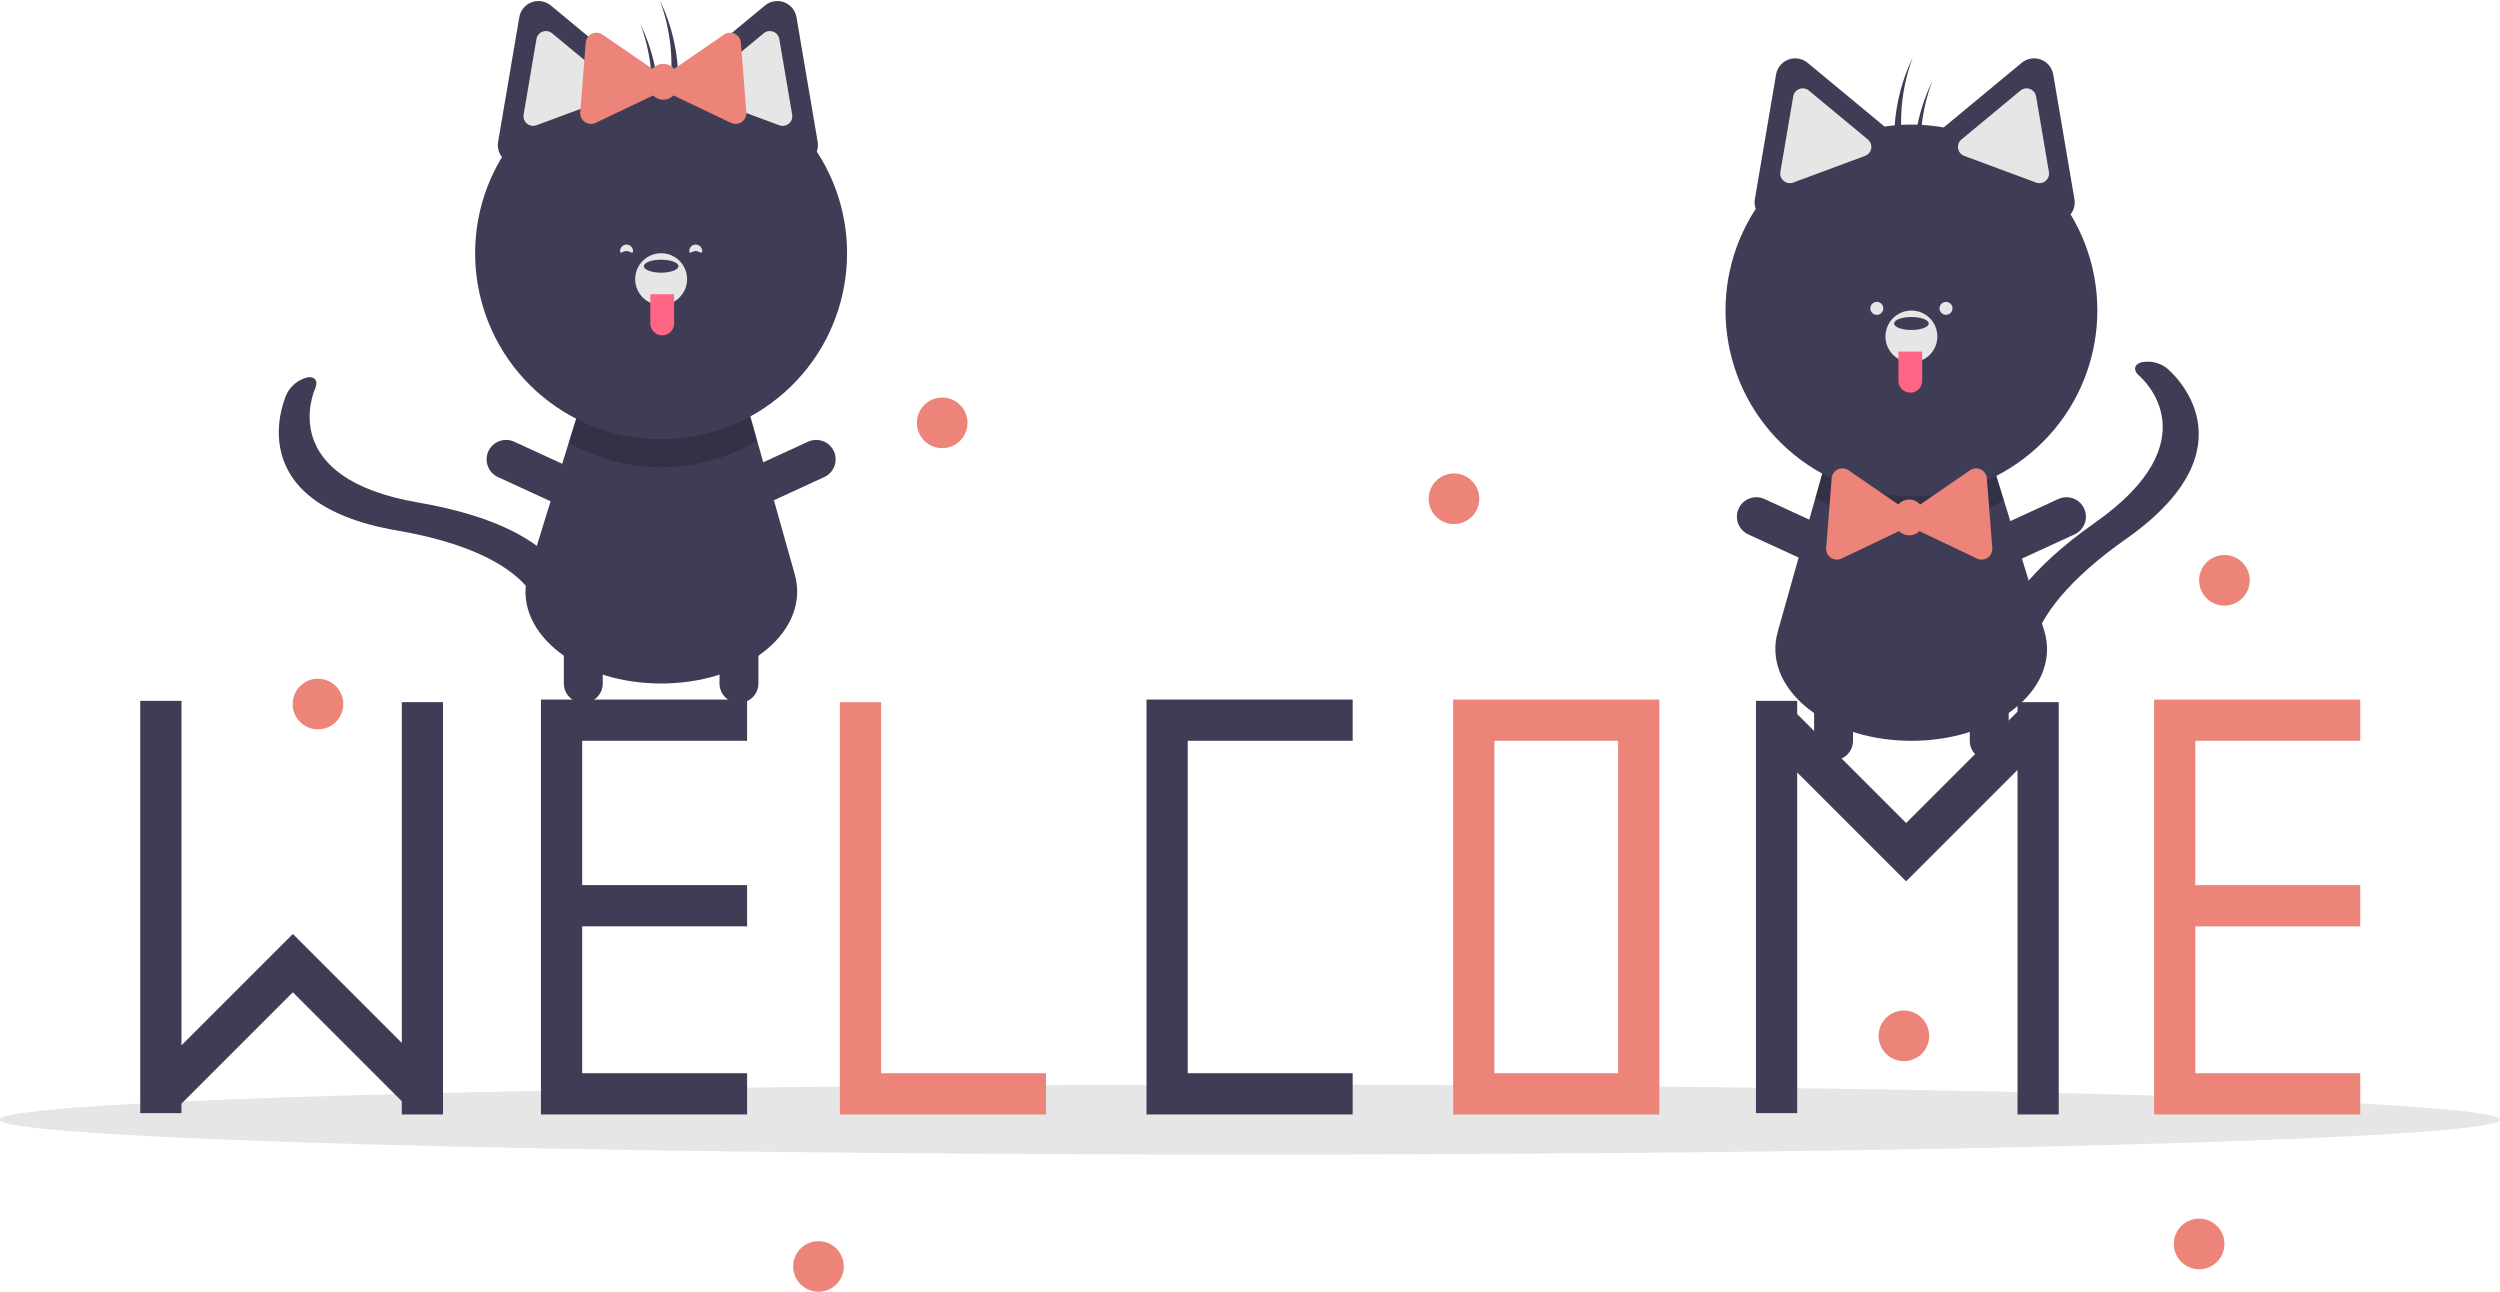
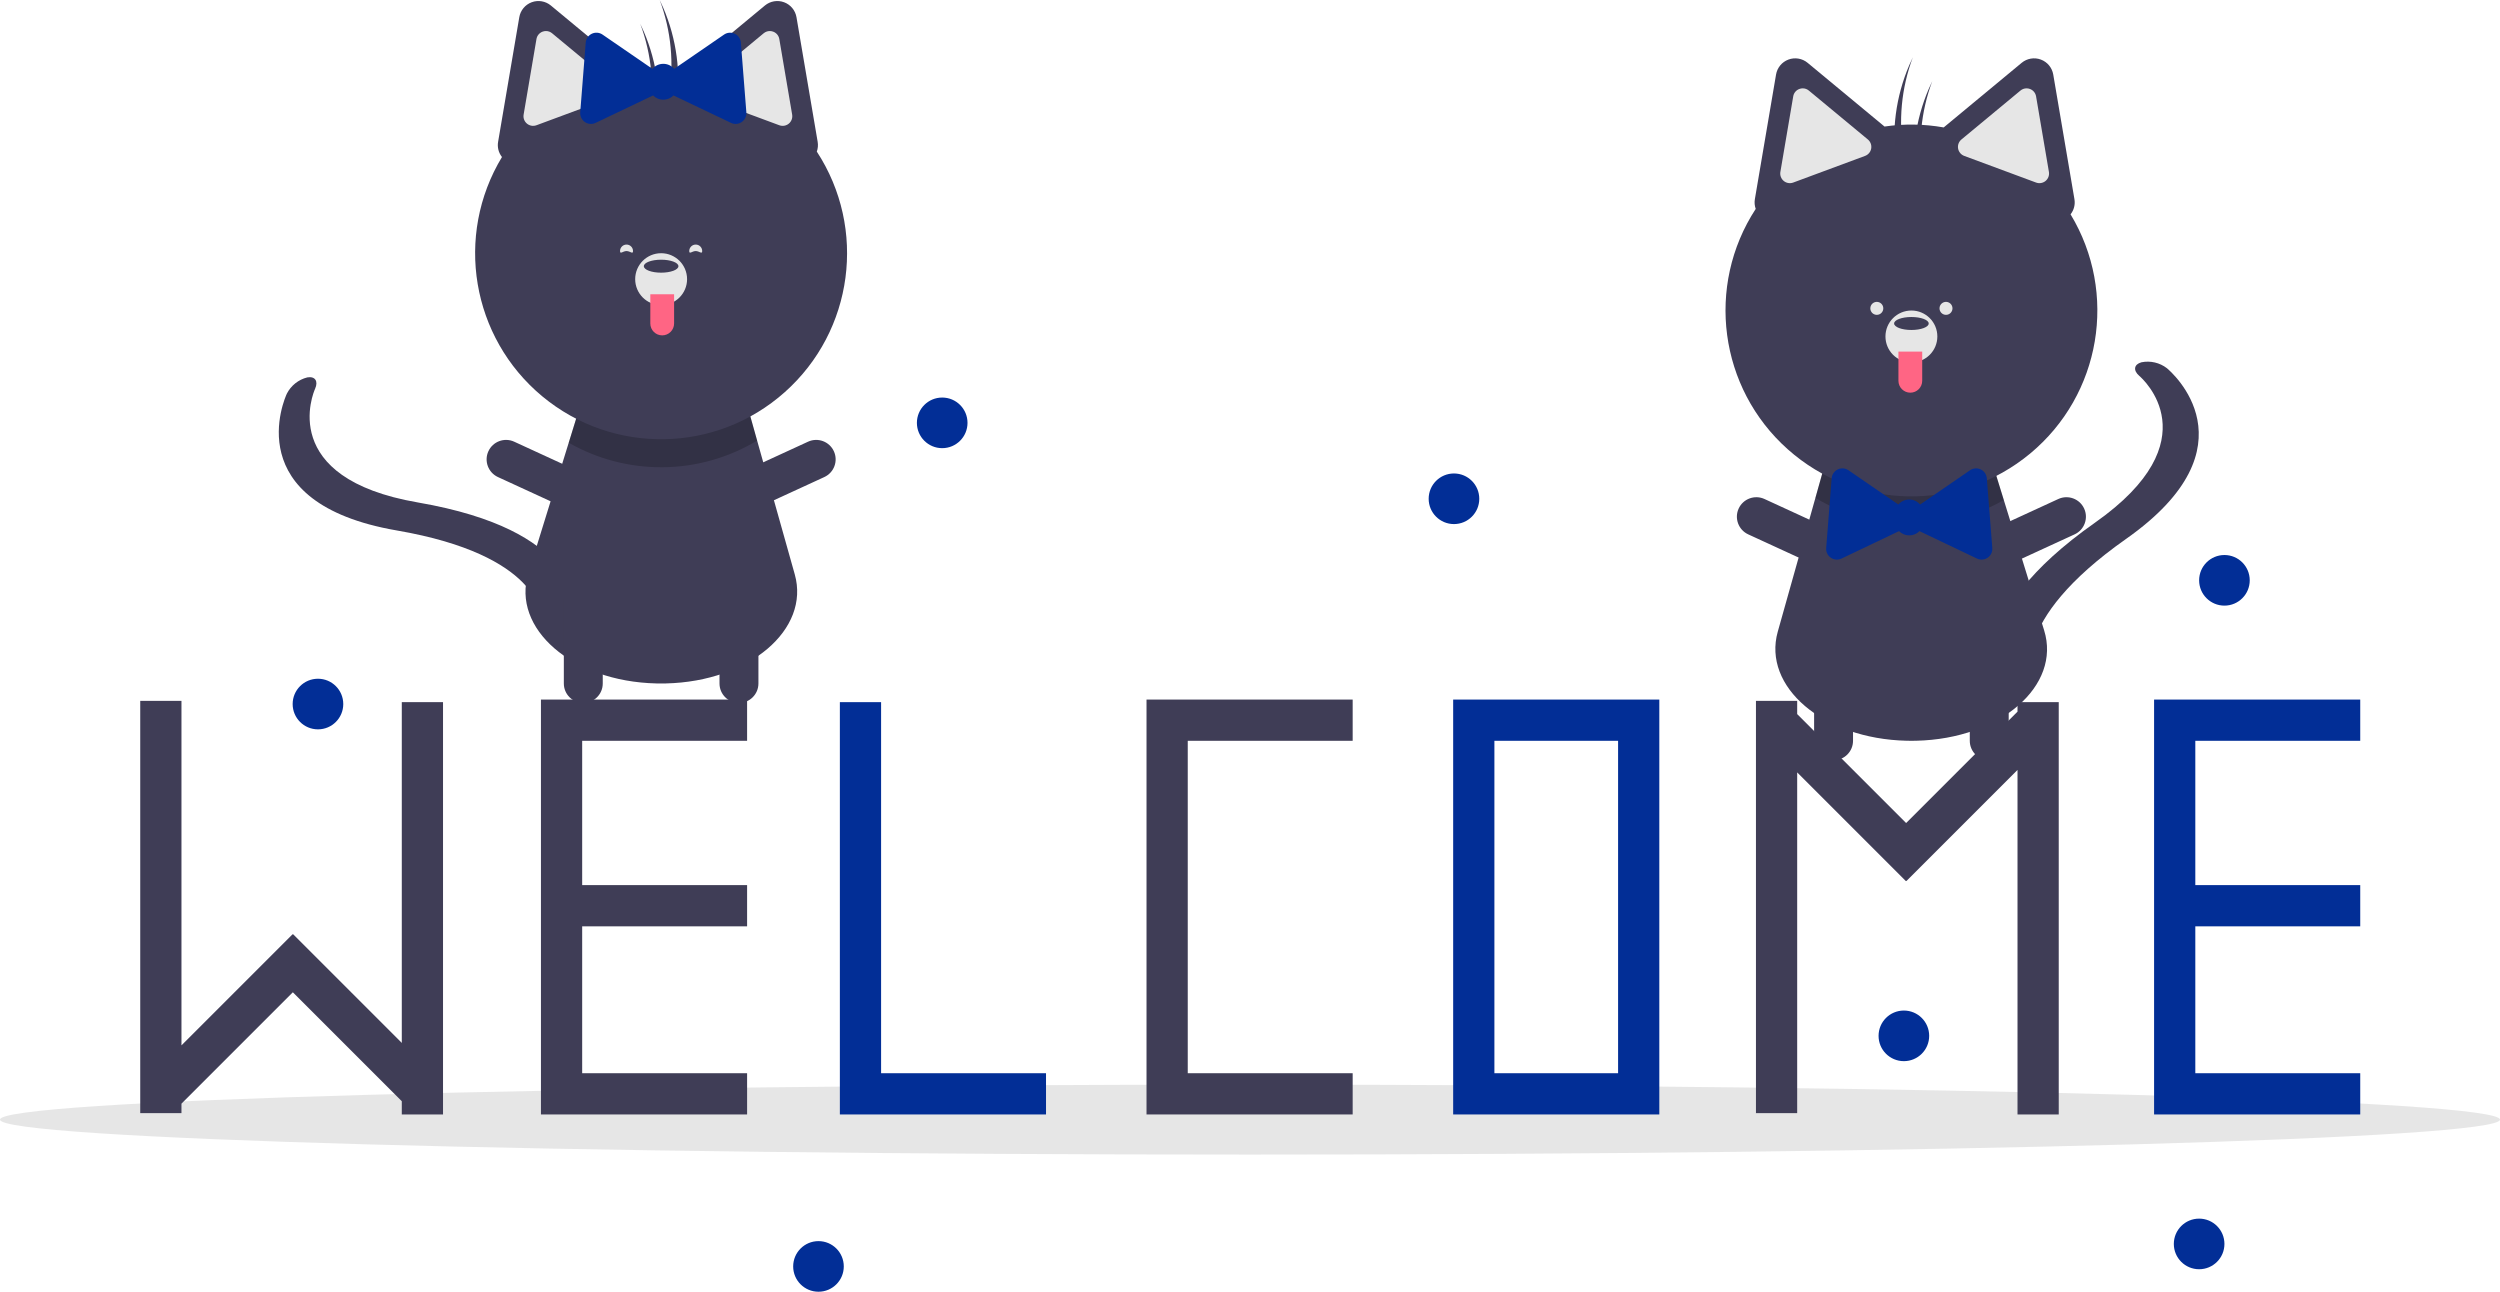
<svg xmlns="http://www.w3.org/2000/svg" data-name="Layer 1" width="889.076" height="459.38" viewBox="0 0 889.076 459.38">
  <ellipse cx="444.538" cy="398.169" rx="444.538" ry="12.435" fill="#e6e6e6" />
  <path d="M836.907,483.742c-.561.008-1.123.015-1.692.015s-1.13-.008-1.692-.015c-29.757-.677-51.326-19.269-45.836-38.777l13.387-47.589,3.383-12.041,59.976,1.023,3.645,11.78,14.348,46.366C888.502,464.119,866.934,483.065,836.907,483.742Z" transform="translate(-155.4622 -220.3102)" fill="#3f3d56" />
  <path d="M868.079,398.137a66.201,66.201,0,0,1-67.004-.761l3.383-12.041,59.976,1.023Z" transform="translate(-155.4622 -220.3102)" opacity="0.2" />
  <path d="M865.548,446.544c2.591-9.656,11.106-23.585,34.987-40.38,41.648-29.294,16.803-51.259,15.727-52.18-2.258-1.93-1.925-4.098.775-4.839a11.224,11.224,0,0,1,9.034,2.103c1.348,1.115,32.459,27.683-14.537,60.734-42.295,29.75-33.302,49.169-33.199,49.355,1.133,2.077-.684,3.739-4.063,3.716s-7.039-1.723-8.176-3.797C865.856,460.818,863.135,455.533,865.548,446.544Z" transform="translate(-155.4622 -220.3102)" fill="#3f3d56" />
  <path d="M807.534,490.677a6.92,6.92,0,0,1-6.92-6.92V453.769a6.92,6.92,0,0,1,13.841,0v29.988A6.92,6.92,0,0,1,807.534,490.677Z" transform="translate(-155.4622 -220.3102)" fill="#3f3d56" />
  <path d="M813.602,419.484a6.92,6.92,0,0,1-9.179,3.394l-27.243-12.534a6.92,6.92,0,0,1,5.785-12.574l27.243,12.534A6.92,6.92,0,0,1,813.602,419.484Z" transform="translate(-155.4622 -220.3102)" fill="#3f3d56" />
  <path d="M856.829,419.484a6.92,6.92,0,0,0,9.179,3.394l27.243-12.534a6.92,6.92,0,0,0-5.785-12.574l-27.243,12.534A6.92,6.92,0,0,0,856.829,419.484Z" transform="translate(-155.4622 -220.3102)" fill="#3f3d56" />
  <path d="M862.897,490.677a6.92,6.92,0,0,0,6.92-6.92V453.769a6.92,6.92,0,1,0-13.841,0v29.988A6.92,6.92,0,0,0,862.897,490.677Z" transform="translate(-155.4622 -220.3102)" fill="#3f3d56" />
  <path d="M891.818,296.535a6.806,6.806,0,0,0,1.373-5.408l-3.766-22.157-3.766-22.157a6.913,6.913,0,0,0-11.226-4.164L857.127,256.988l-10.426,8.64a65.694,65.694,0,0,0-21.047-.317l-10.043-8.322-17.305-14.34a6.913,6.913,0,0,0-11.226,4.164l-3.766,22.157-3.766,22.157a6.844,6.844,0,0,0,.301,3.474,66.118,66.118,0,1,0,111.969,1.935Z" transform="translate(-155.4622 -220.3102)" fill="#3f3d56" />
  <path d="M796.572,251.728a3.447,3.447,0,0,0-1.202.218,3.388,3.388,0,0,0-2.184,2.635L788.618,281.451a3.423,3.423,0,0,0,4.565,3.782l25.553-9.479a3.422,3.422,0,0,0,.993-5.844l-0-.001-20.985-17.39A3.392,3.392,0,0,0,796.572,251.728Z" transform="translate(-155.4622 -220.3102)" fill="#e6e6e6" />
  <path d="M876.167,251.728a3.392,3.392,0,0,0-2.172.792l-20.986,17.391a3.422,3.422,0,0,0,.993,5.844l25.553,9.479a3.423,3.423,0,0,0,4.565-3.782l-4.567-26.87a3.388,3.388,0,0,0-2.184-2.635A3.447,3.447,0,0,0,876.167,251.728Z" transform="translate(-155.4622 -220.3102)" fill="#e6e6e6" />
  <circle cx="679.753" cy="119.658" r="9.227" fill="#e6e6e6" />
  <ellipse cx="679.753" cy="115.044" rx="6.151" ry="2.307" fill="#3f3d56" />
  <path d="M675.14,125.04H683.598a0,0,0,0,1,0,0v10.38a4.229,4.229,0,0,1-4.229,4.229h0a4.229,4.229,0,0,1-4.229-4.229V125.04a0,0,0,0,1,0,0Z" fill="#ff6584" />
  <path d="M835.729,240.69c-.444.92-.874,1.849-1.279,2.798a65.818,65.818,0,0,0-4.651,35.344c.866-1.256,1.776-2.565,2.701-3.888A65.775,65.775,0,0,1,835.729,240.69Z" transform="translate(-155.4622 -220.3102)" fill="#3f3d56" />
  <path d="M842.649,249.148c-.444.92-.874,1.849-1.279,2.798A65.818,65.818,0,0,0,836.719,287.29c.866-1.256,1.776-2.565,2.701-3.888A65.775,65.775,0,0,1,842.649,249.148Z" transform="translate(-155.4622 -220.3102)" fill="#3f3d56" />
-   <path d="M863.985,415.199l-.975-12.398-.975-12.398a3.825,3.825,0,0,0-5.98-2.853l-10.25,7.043-7.485,5.143a5.095,5.095,0,0,0-7.749,0l-7.485-5.143L812.838,387.55a3.825,3.825,0,0,0-5.98,2.853l-.975,12.398-.975,12.398a3.825,3.825,0,0,0,5.461,3.752l11.224-5.355,9.223-4.4a5.101,5.101,0,0,0,7.262,0l9.223,4.4,11.224,5.355A3.825,3.825,0,0,0,863.985,415.199Z" transform="translate(-155.4622 -220.3102)" fill="#ed847a" />
+   <path d="M863.985,415.199l-.975-12.398-.975-12.398a3.825,3.825,0,0,0-5.98-2.853l-10.25,7.043-7.485,5.143a5.095,5.095,0,0,0-7.749,0l-7.485-5.143L812.838,387.55a3.825,3.825,0,0,0-5.98,2.853l-.975,12.398-.975,12.398a3.825,3.825,0,0,0,5.461,3.752l11.224-5.355,9.223-4.4a5.101,5.101,0,0,0,7.262,0l9.223,4.4,11.224,5.355A3.825,3.825,0,0,0,863.985,415.199Z" transform="translate(-155.4622 -220.3102)" fill="#022e96" />
  <circle cx="667.451" cy="109.662" r="2.307" fill="#e6e6e6" />
  <circle cx="692.056" cy="109.662" r="2.307" fill="#e6e6e6" />
  <path d="M388.888,463.362c.561.008,1.123.015,1.692.015s1.13-.008,1.692-.015c29.757-.677,51.326-19.269,45.836-38.777l-13.387-47.589L421.336,364.955l-59.976,1.023-3.645,11.78-14.348,46.366C337.293,443.739,358.861,462.685,388.888,463.362Z" transform="translate(-155.4622 -220.3102)" fill="#3f3d56" />
  <path d="M357.715,377.758a66.201,66.201,0,0,0,67.004-.761L421.336,364.955l-59.976,1.023Z" transform="translate(-155.4622 -220.3102)" opacity="0.2" />
  <path d="M352.962,420.524c-6.473-7.619-20.13-16.565-48.9-21.526-50.177-8.656-37.121-39.139-36.542-40.432,1.215-2.711-.014-4.527-2.771-4.041a11.224,11.224,0,0,0-7.266,5.766c-.741,1.585-17.492,38.91,39.127,48.673,50.957,8.79,51.139,30.19,51.125,30.403-.136,2.362,2.218,3.087,5.263,1.62s5.625-4.569,5.765-6.931C358.791,433.557,358.99,427.616,352.962,420.524Z" transform="translate(-155.4622 -220.3102)" fill="#3f3d56" />
  <path d="M418.261,470.298a6.92,6.92,0,0,0,6.92-6.92V433.389a6.92,6.92,0,0,0-13.841,0v29.988A6.92,6.92,0,0,0,418.261,470.298Z" transform="translate(-155.4622 -220.3102)" fill="#3f3d56" />
  <path d="M412.193,399.105a6.92,6.92,0,0,0,9.179,3.394l27.243-12.534a6.92,6.92,0,1,0-5.785-12.574l-27.243,12.534A6.92,6.92,0,0,0,412.193,399.105Z" transform="translate(-155.4622 -220.3102)" fill="#3f3d56" />
  <path d="M368.966,399.105a6.92,6.92,0,0,1-9.179,3.394l-27.243-12.534a6.92,6.92,0,1,1,5.785-12.574l27.243,12.534A6.92,6.92,0,0,1,368.966,399.105Z" transform="translate(-155.4622 -220.3102)" fill="#3f3d56" />
  <path d="M362.898,470.298a6.92,6.92,0,0,1-6.92-6.92V433.389a6.92,6.92,0,0,1,13.841,0v29.988A6.92,6.92,0,0,1,362.898,470.298Z" transform="translate(-155.4622 -220.3102)" fill="#3f3d56" />
  <path d="M445.947,274.221a6.844,6.844,0,0,0,.301-3.474l-3.766-22.157-3.766-22.157a6.913,6.913,0,0,0-11.226-4.164l-17.305,14.34L400.141,244.931a65.694,65.694,0,0,0-21.047.317l-10.426-8.64-17.305-14.34a6.913,6.913,0,0,0-11.226,4.164L336.37,248.59l-3.766,22.157a6.806,6.806,0,0,0,1.373,5.408,66.137,66.137,0,1,0,111.969-1.935Z" transform="translate(-155.4622 -220.3102)" fill="#3f3d56" />
  <path d="M427.051,232.14,406.066,249.53l-0.0.001a3.422,3.422,0,0,0,.993,5.844l25.553,9.479a3.423,3.423,0,0,0,4.565-3.782l-4.567-26.87a3.388,3.388,0,0,0-2.184-2.635,3.447,3.447,0,0,0-1.202-.218A3.392,3.392,0,0,0,427.051,232.14Z" transform="translate(-155.4622 -220.3102)" fill="#e6e6e6" />
  <path d="M348.427,231.566a3.388,3.388,0,0,0-2.184,2.635l-4.567,26.87a3.423,3.423,0,0,0,4.565,3.782l25.553-9.479a3.422,3.422,0,0,0,.993-5.844l-20.986-17.391a3.392,3.392,0,0,0-2.172-.792A3.447,3.447,0,0,0,348.427,231.566Z" transform="translate(-155.4622 -220.3102)" fill="#e6e6e6" />
  <circle cx="235.117" cy="99.278" r="9.227" fill="#e6e6e6" />
  <ellipse cx="235.117" cy="94.665" rx="6.151" ry="2.307" fill="#3f3d56" />
  <path d="M390.964,324.971h0A4.229,4.229,0,0,1,395.193,329.2v10.38a0,0,0,0,1,0,0h-8.458a0,0,0,0,1,0,0V329.2A4.229,4.229,0,0,1,390.964,324.971Z" transform="translate(626.4652 444.2411) rotate(-180)" fill="#ff6584" />
  <path d="M390.066,220.31c.444.92.874,1.849,1.279,2.798a65.818,65.818,0,0,1,4.651,35.344c-.866-1.256-1.776-2.565-2.701-3.888A65.775,65.775,0,0,0,390.066,220.31Z" transform="translate(-155.4622 -220.3102)" fill="#3f3d56" />
  <path d="M383.146,228.768c.444.92.874,1.849,1.279,2.798a65.818,65.818,0,0,1,4.651,35.344c-.866-1.256-1.776-2.565-2.701-3.888A65.775,65.775,0,0,0,383.146,228.768Z" transform="translate(-155.4622 -220.3102)" fill="#3f3d56" />
-   <path d="M361.81,260.258l.975-12.398.975-12.398a3.825,3.825,0,0,1,5.98-2.853l10.25,7.043,7.485,5.143a5.095,5.095,0,0,1,7.749,0l7.485-5.143,10.25-7.043a3.825,3.825,0,0,1,5.98,2.853l.975,12.398.975,12.398a3.825,3.825,0,0,1-5.461,3.752L404.202,258.655l-9.223-4.4a5.101,5.101,0,0,1-7.262,0l-9.223,4.4L367.27,264.01A3.825,3.825,0,0,1,361.81,260.258Z" transform="translate(-155.4622 -220.3102)" fill="#ed847a" />
+   <path d="M361.81,260.258l.975-12.398.975-12.398a3.825,3.825,0,0,1,5.98-2.853l10.25,7.043,7.485,5.143a5.095,5.095,0,0,1,7.749,0l7.485-5.143,10.25-7.043a3.825,3.825,0,0,1,5.98,2.853l.975,12.398.975,12.398a3.825,3.825,0,0,1-5.461,3.752L404.202,258.655l-9.223-4.4a5.101,5.101,0,0,1-7.262,0l-9.223,4.4L367.27,264.01A3.825,3.825,0,0,1,361.81,260.258Z" transform="translate(-155.4622 -220.3102)" fill="#022e96" />
  <path d="M400.575,309.592c0,1.274,1.033,0,2.307,0s2.307,1.274,2.307,0a2.307,2.307,0,0,0-4.614,0Z" transform="translate(-155.4622 -220.3102)" fill="#e6e6e6" />
  <path d="M380.583,309.592c0,1.274-1.033,0-2.307,0s-2.307,1.274-2.307,0a2.307,2.307,0,0,1,4.614,0Z" transform="translate(-155.4622 -220.3102)" fill="#e6e6e6" />
  <polygon points="481.05 263.451 481.05 248.788 407.736 248.788 407.736 249.705 407.736 263.451 407.736 381.67 407.736 396.333 422.399 396.333 481.05 396.333 481.05 381.67 422.399 381.67 422.399 263.451 481.05 263.451" fill="#3f3d56" />
-   <path d="M672.253,469.099V616.643h73.314V469.099Zm58.651,132.882h-43.988V483.761h43.988Z" transform="translate(-155.4622 -220.3102)" fill="#ed847a" />
-   <polygon points="313.344 381.67 313.344 249.705 298.681 249.705 298.681 381.67 298.681 396.333 313.344 396.333 371.995 396.333 371.995 381.67 313.344 381.67" fill="#ed847a" />
+   <path d="M672.253,469.099V616.643h73.314V469.099Zm58.651,132.882h-43.988V483.761h43.988Z" transform="translate(-155.4622 -220.3102)" fill="#022e96" />
+   <polygon points="313.344 381.67 313.344 249.705 298.681 249.705 298.681 381.67 298.681 396.333 313.344 396.333 371.995 396.333 371.995 381.67 313.344 381.67" fill="#022e96" />
  <polygon points="265.69 263.451 265.69 248.788 192.376 248.788 192.376 249.705 192.376 263.451 192.376 314.771 192.376 329.434 192.376 381.67 192.376 396.333 207.039 396.333 265.69 396.333 265.69 381.67 207.039 381.67 207.039 329.434 265.69 329.434 265.69 314.771 207.039 314.771 207.039 263.451 265.69 263.451" fill="#3f3d56" />
-   <polygon points="839.372 263.451 839.372 248.788 766.058 248.788 766.058 249.705 766.058 263.451 766.058 314.771 766.058 329.434 766.058 381.67 766.058 396.333 780.721 396.333 839.372 396.333 839.372 381.67 780.721 381.67 780.721 329.434 839.372 329.434 839.372 314.771 780.721 314.771 780.721 263.451 839.372 263.451" fill="#ed847a" />
+   <polygon points="839.372 263.451 839.372 248.788 766.058 248.788 766.058 249.705 766.058 263.451 766.058 314.771 766.058 329.434 766.058 381.67 766.058 396.333 780.721 396.333 839.372 396.333 839.372 381.67 780.721 381.67 780.721 329.434 839.372 329.434 839.372 314.771 780.721 314.771 780.721 263.451 839.372 263.451" fill="#022e96" />
  <polygon points="142.889 249.705 142.889 370.89 104.228 332.23 104.14 332.319 104.058 332.237 64.535 371.76 64.535 249.247 49.872 249.247 49.872 395.875 64.535 395.875 64.535 392.496 104.147 352.884 142.889 391.627 142.889 396.333 157.552 396.333 157.552 249.705 142.889 249.705" fill="#3f3d56" />
  <polygon points="717.488 249.705 717.488 253.083 677.876 292.695 639.133 253.953 639.133 249.247 624.47 249.247 624.47 395.875 639.133 395.875 639.133 274.689 677.794 313.35 677.883 313.261 677.964 313.342 717.488 273.819 717.488 396.333 732.15 396.333 732.15 249.705 717.488 249.705" fill="#3f3d56" />
-   <circle cx="335.076" cy="150.38" r="9" fill="#ed847a" />
-   <circle cx="113.076" cy="250.38" r="9" fill="#ed847a" />
-   <circle cx="291.076" cy="450.38" r="9" fill="#ed847a" />
-   <circle cx="517.076" cy="177.38" r="9" fill="#ed847a" />
-   <circle cx="782.076" cy="442.38" r="9" fill="#ed847a" />
-   <circle cx="791.076" cy="206.38" r="9" fill="#ed847a" />
-   <circle cx="677.076" cy="368.38" r="9" fill="#ed847a" />
+   <circle cx="335.076" cy="150.38" r="9" fill="#022e96" />
+   <circle cx="113.076" cy="250.38" r="9" fill="#022e96" />
+   <circle cx="291.076" cy="450.38" r="9" fill="#022e96" />
+   <circle cx="517.076" cy="177.38" r="9" fill="#022e96" />
+   <circle cx="782.076" cy="442.38" r="9" fill="#022e96" />
+   <circle cx="791.076" cy="206.38" r="9" fill="#022e96" />
+   <circle cx="677.076" cy="368.38" r="9" fill="#022e96" />
</svg>
